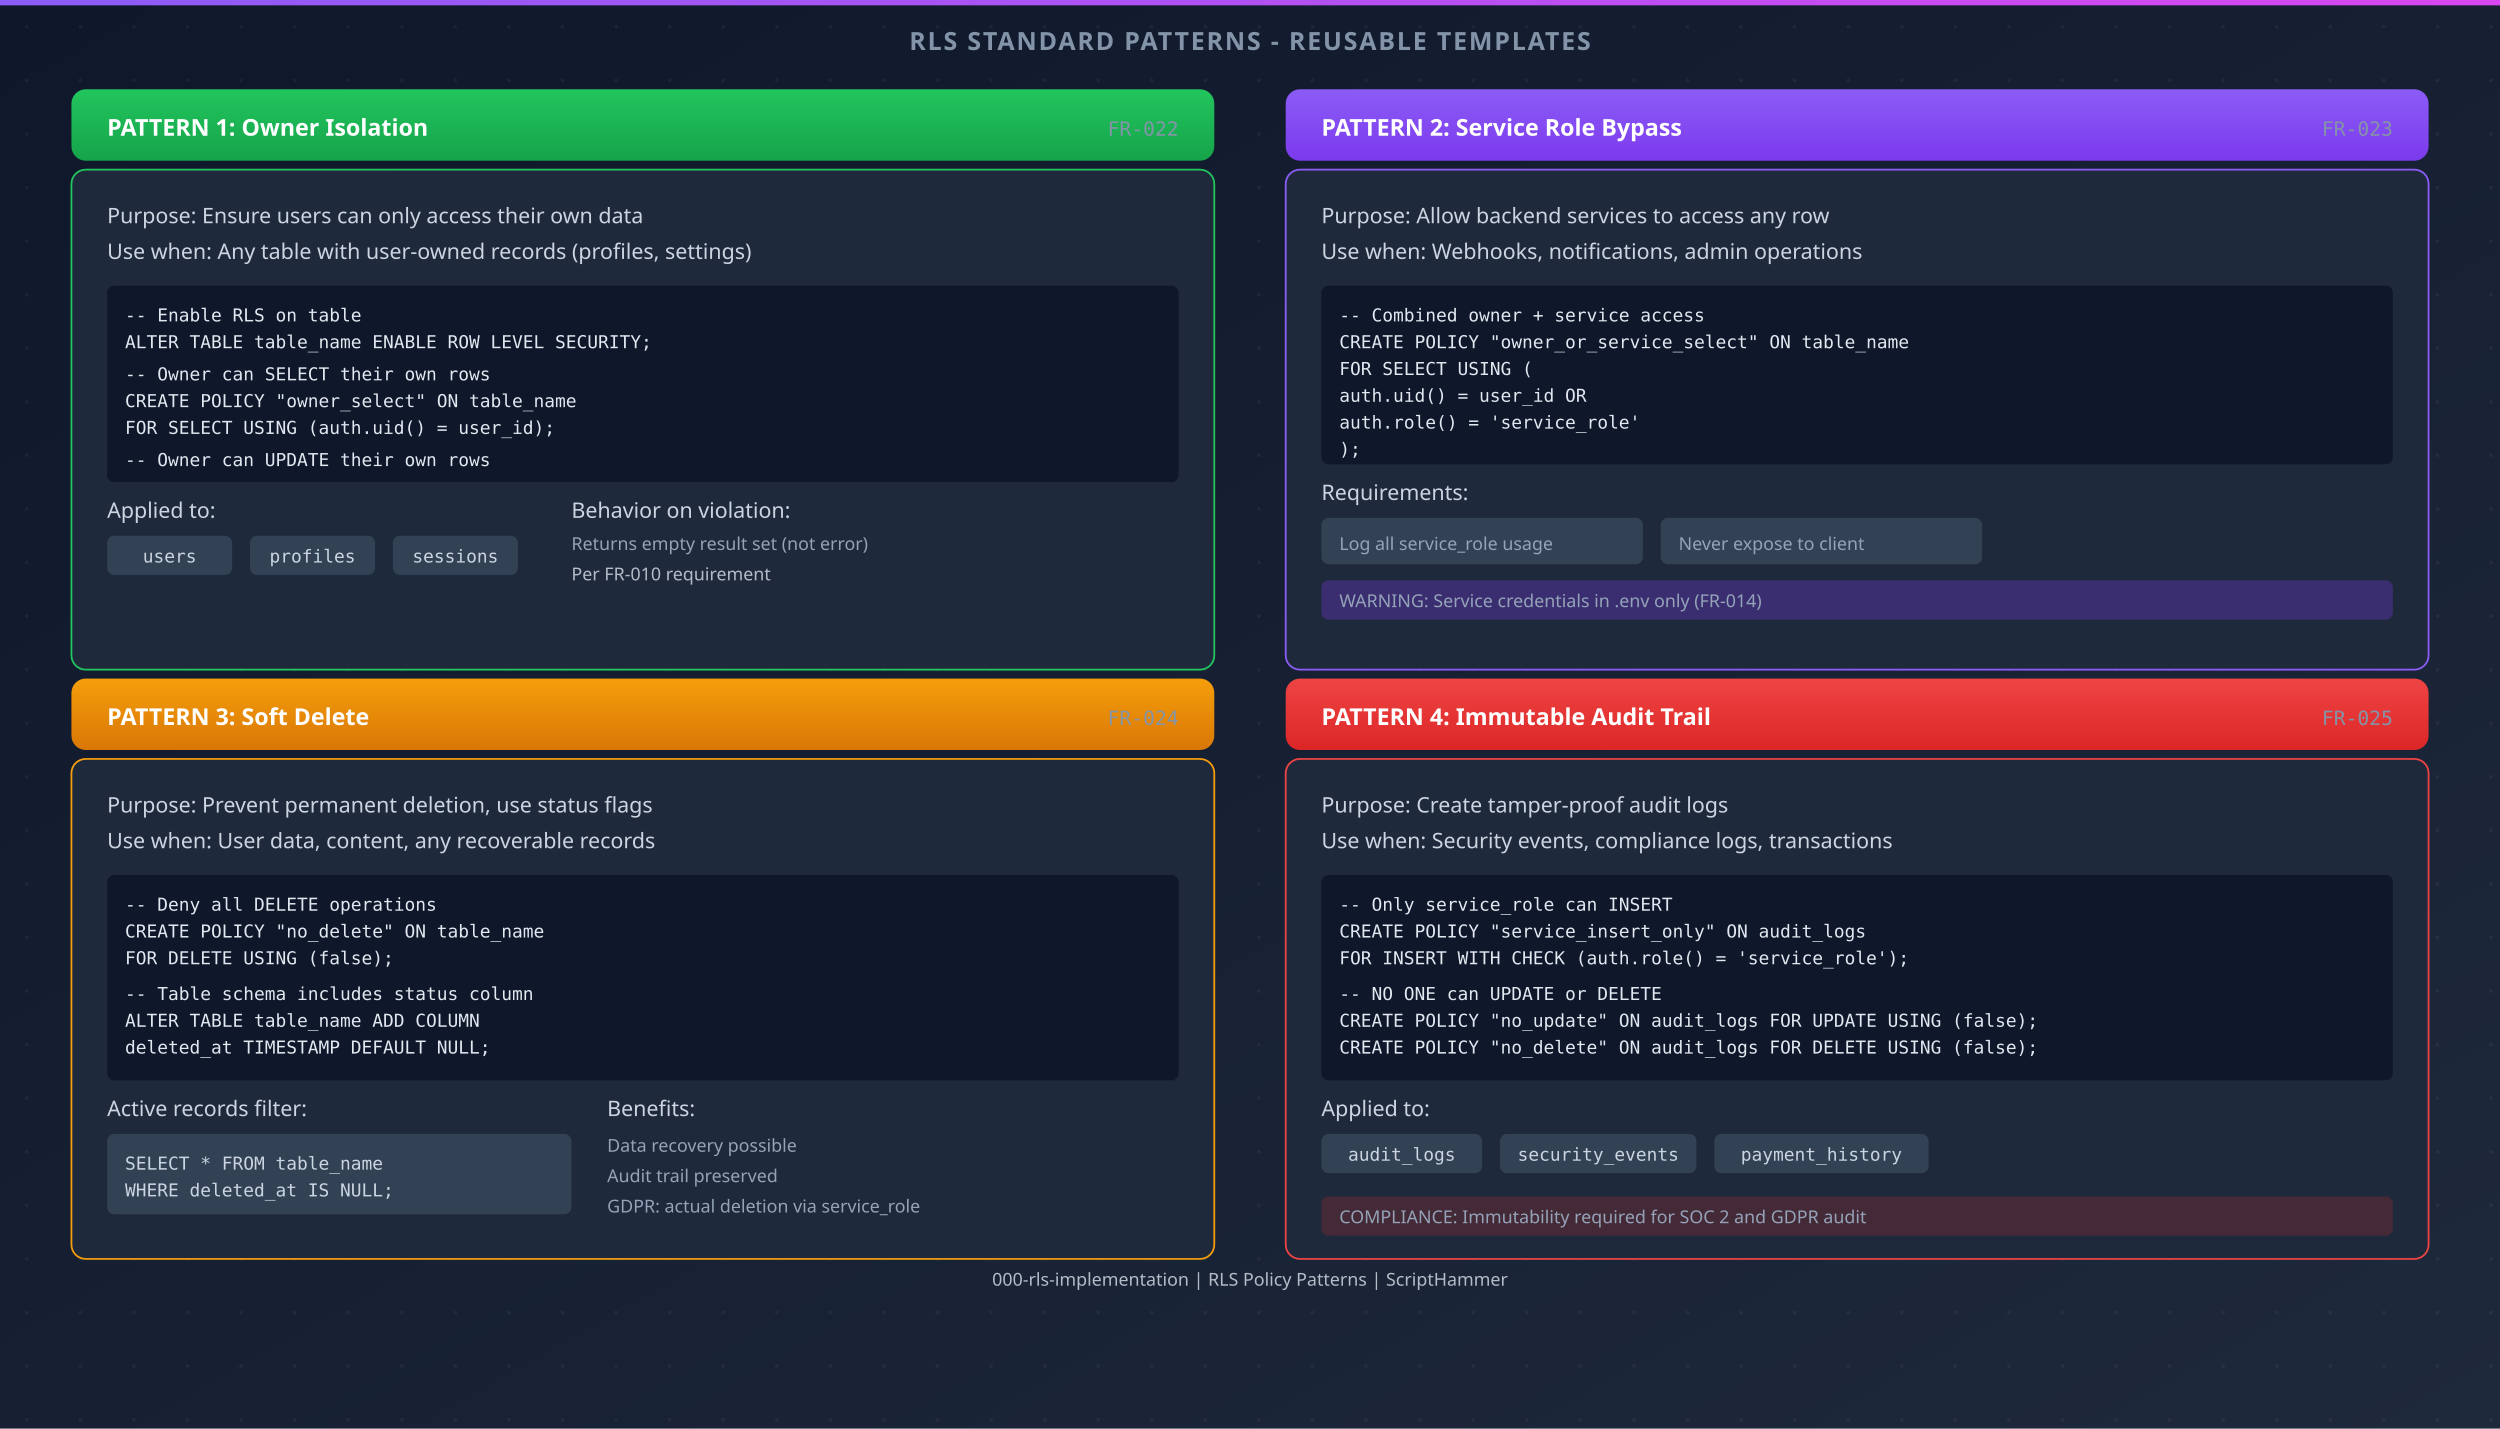
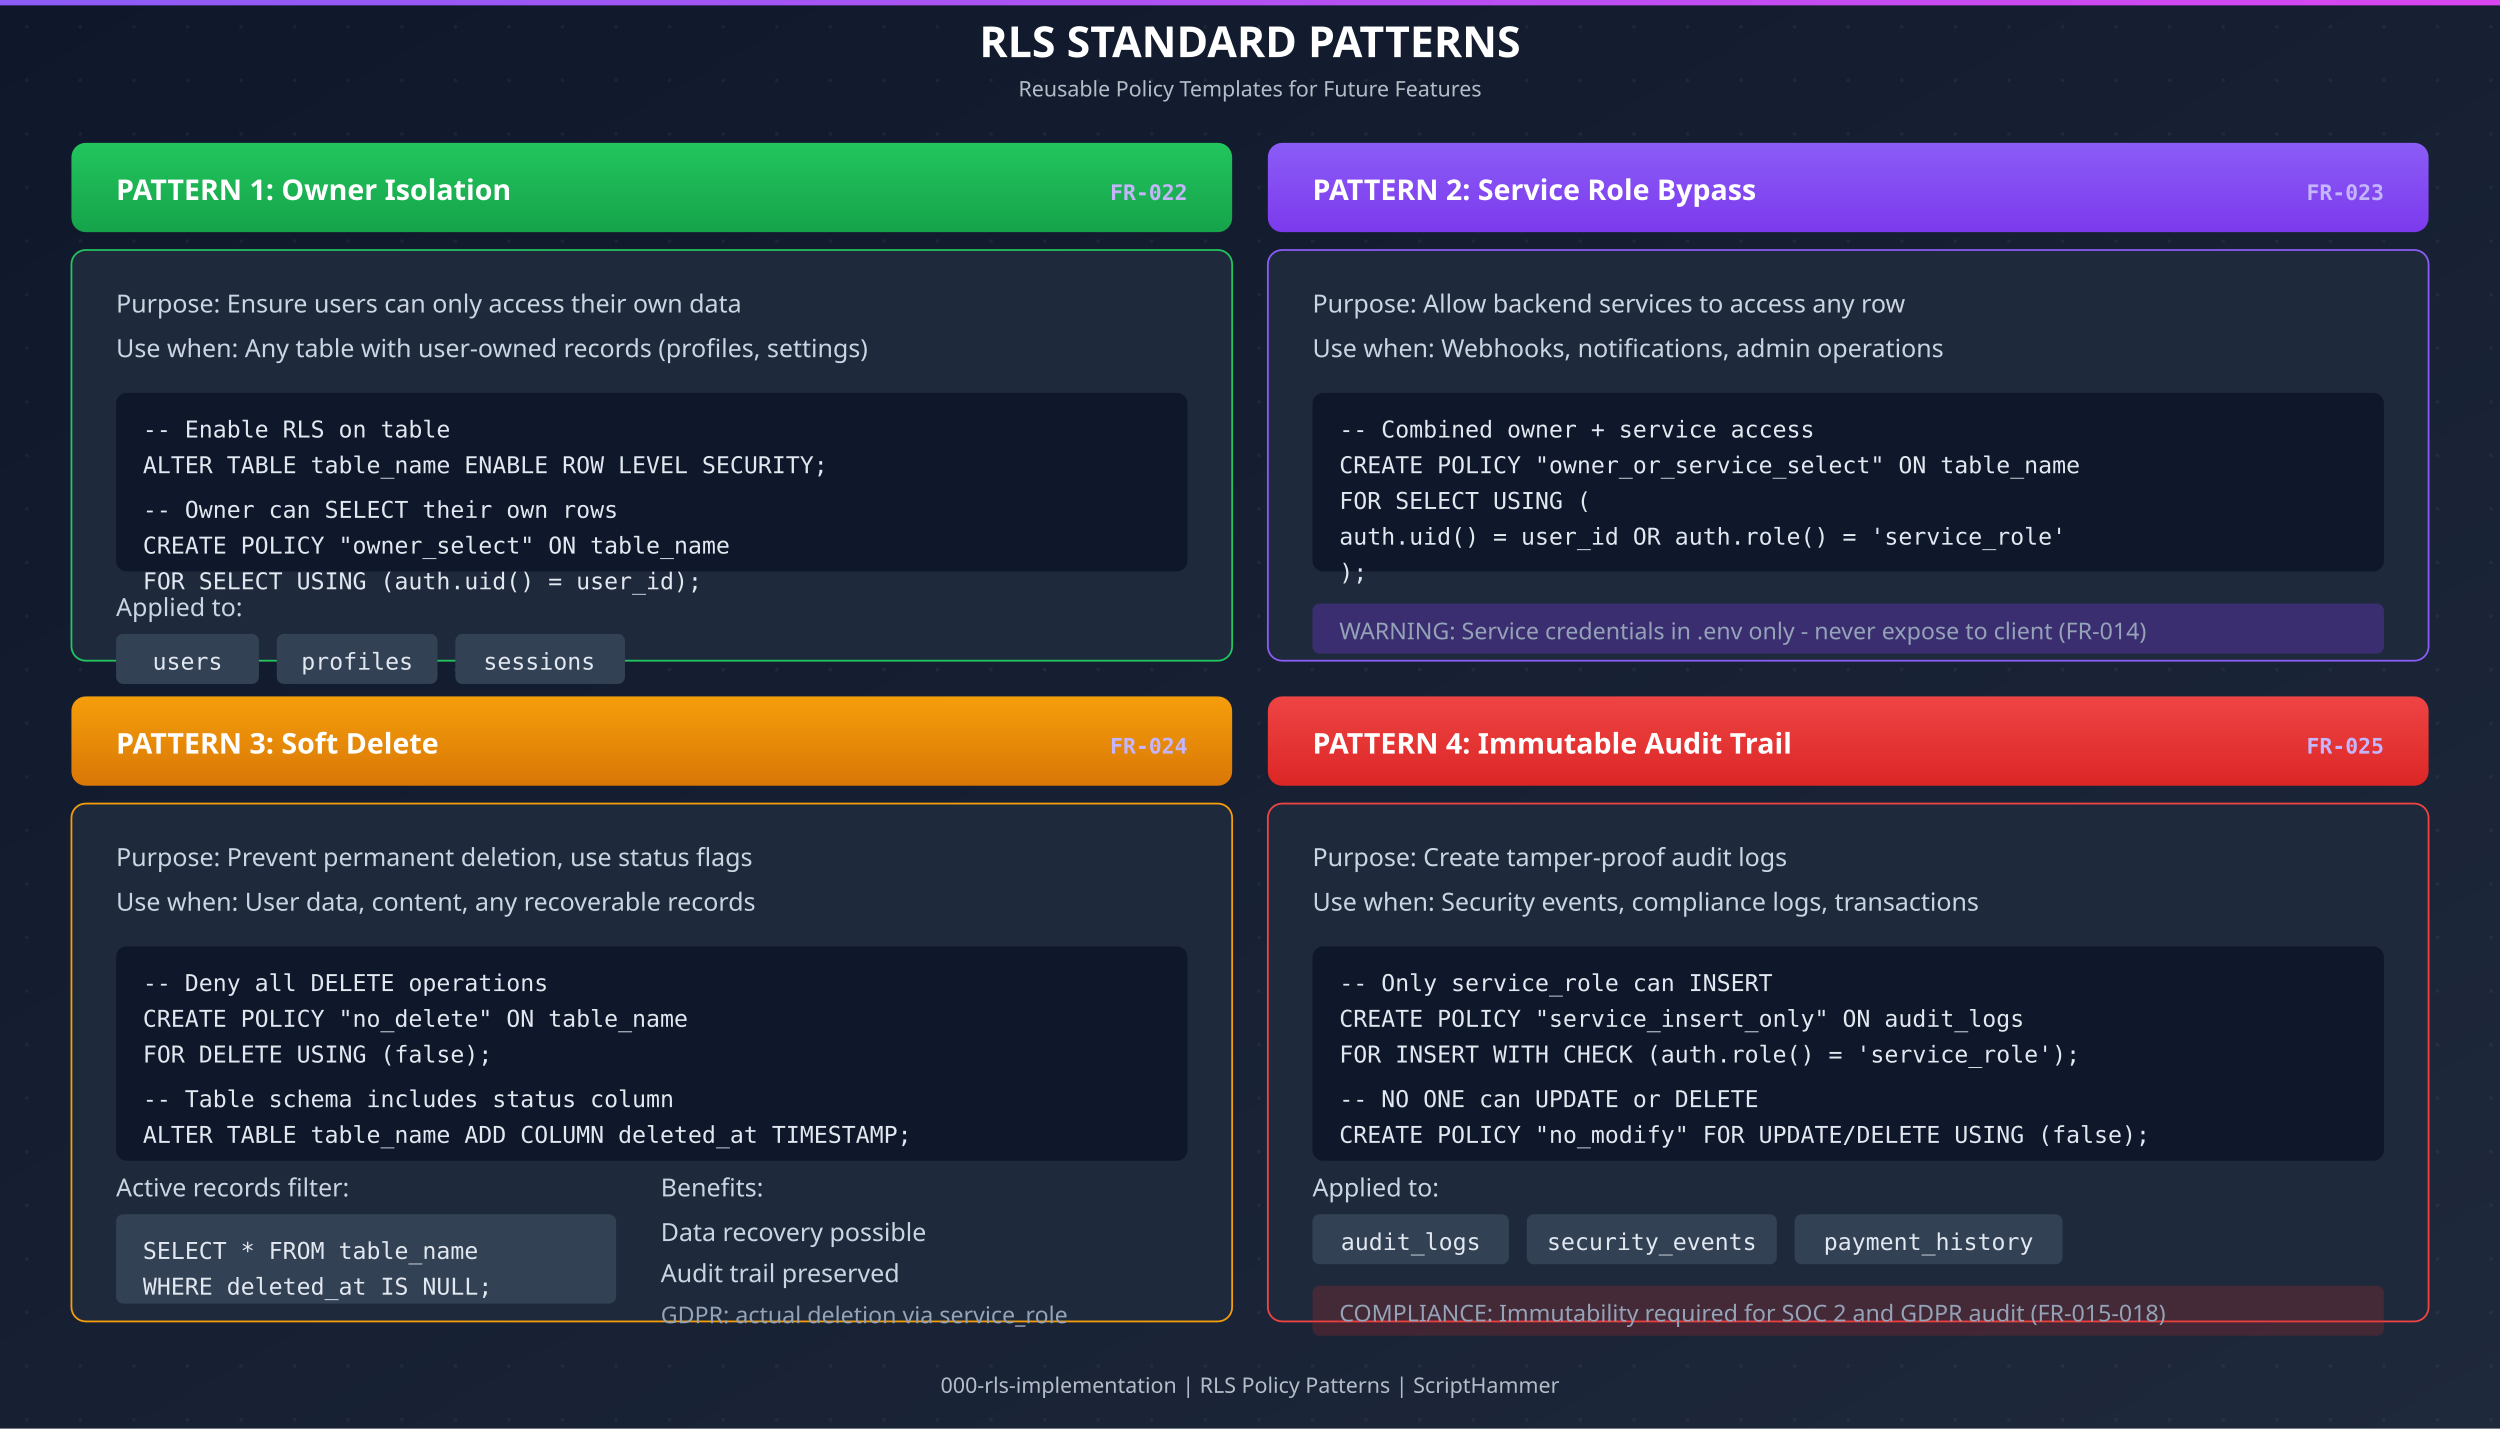
<svg xmlns="http://www.w3.org/2000/svg" viewBox="0 0 1400 800" width="1400" height="800">
  <defs>
    <linearGradient id="bgGrad" x1="0%" y1="0%" x2="100%" y2="100%">
      <stop offset="0%" style="stop-color:#0f172a" />
      <stop offset="100%" style="stop-color:#1e293b" />
    </linearGradient>
    <linearGradient id="accentGrad" x1="0%" y1="0%" x2="100%" y2="0%">
      <stop offset="0%" style="stop-color:#8b5cf6" />
      <stop offset="100%" style="stop-color:#d946ef" />
    </linearGradient>
    <linearGradient id="patternGrad1" x1="0%" y1="0%" x2="0%" y2="100%">
      <stop offset="0%" style="stop-color:#22c55e" />
      <stop offset="100%" style="stop-color:#16a34a" />
    </linearGradient>
    <linearGradient id="patternGrad2" x1="0%" y1="0%" x2="0%" y2="100%">
      <stop offset="0%" style="stop-color:#8b5cf6" />
      <stop offset="100%" style="stop-color:#7c3aed" />
    </linearGradient>
    <linearGradient id="patternGrad3" x1="0%" y1="0%" x2="0%" y2="100%">
      <stop offset="0%" style="stop-color:#f59e0b" />
      <stop offset="100%" style="stop-color:#d97706" />
    </linearGradient>
    <linearGradient id="patternGrad4" x1="0%" y1="0%" x2="0%" y2="100%">
      <stop offset="0%" style="stop-color:#ef4444" />
      <stop offset="100%" style="stop-color:#dc2626" />
    </linearGradient>
-     <marker id="arrowhead" markerWidth="10" markerHeight="7" refX="9" refY="3.5" orient="auto">
-       <polygon points="0 0, 10 3.5, 0 7" fill="#8b5cf6" />
-     </marker>
    <style>
-       .heading-lg { fill: #ffffff; font-family: system-ui, sans-serif; font-size: 20px; font-weight: bold; }
-       .heading { fill: #ffffff; font-family: system-ui, sans-serif; font-size: 14px; font-weight: bold; }
-       .heading-sm { fill: #ffffff; font-family: system-ui, sans-serif; font-size: 12px; font-weight: bold; }
-       .text-md { fill: #cbd5e1; font-family: system-ui, sans-serif; font-size: 12px; }
-       .text-sm { fill: #94a3b8; font-family: system-ui, sans-serif; font-size: 10px; }
-       .text-muted { fill: #b4bcc8; font-family: system-ui, sans-serif; font-size: 10px; }
-       .code { fill: #e2e8f0; font-family: monospace; font-size: 10px; }
-       .code-sm { fill: #cbd5e1; font-family: monospace; font-size: 10px; }
-       .pattern-title { fill: #ffffff; font-family: system-ui, sans-serif; font-size: 13px; font-weight: bold; }
-       .pattern-id { fill: #8494a8; font-family: monospace; font-size: 11px; }
+       /* Typography - MANDATORY SIZES - DO NOT REDUCE */
+       .heading-lg { fill: #ffffff; font-family: system-ui, sans-serif; font-size: 24px; font-weight: bold; }
+       .heading { fill: #ffffff; font-family: system-ui, sans-serif; font-size: 16px; font-weight: bold; }
+       .heading-sm { fill: #ffffff; font-family: system-ui, sans-serif; font-size: 14px; font-weight: bold; }
+       .text-md { fill: #cbd5e1; font-family: system-ui, sans-serif; font-size: 14px; }
+       .text-sm { fill: #94a3b8; font-family: system-ui, sans-serif; font-size: 13px; }
+       .text-muted { fill: #b4bcc8; font-family: system-ui, sans-serif; font-size: 12px; }
+       .code { fill: #e2e8f0; font-family: monospace; font-size: 13px; }
+       .annotation { fill: #c4b5fd; font-family: monospace; font-size: 12px; font-weight: bold; }
+       .pattern-title { fill: #ffffff; font-family: system-ui, sans-serif; font-size: 16px; font-weight: bold; }
    </style>
  </defs>
  <rect width="1400" height="800" fill="url(#bgGrad)" />
  <g opacity="0.05">
    <pattern id="dots" width="30" height="30" patternUnits="userSpaceOnUse">
      <circle cx="15" cy="15" r="1" fill="#fff" />
    </pattern>
    <rect width="1400" height="800" fill="url(#dots)" />
  </g>
  <rect x="0" y="0" width="1400" height="3" fill="url(#accentGrad)" />
-   <text x="700" y="28" text-anchor="middle" font-family="system-ui, sans-serif" font-size="14" font-weight="600" fill="#8494a8" letter-spacing="1">RLS STANDARD PATTERNS - REUSABLE TEMPLATES</text>
-   <g transform="translate(40, 50)">
-     <rect x="0" y="0" width="640" height="40" rx="8" fill="url(#patternGrad1)" />
-     <text x="20" y="26" class="pattern-title">PATTERN 1: Owner Isolation</text>
-     <text x="620" y="26" text-anchor="end" class="pattern-id">FR-022</text>
-     <rect x="0" y="45" width="640" height="280" rx="8" fill="#1e293b" stroke="#22c55e" stroke-width="1" />
-     <text x="20" y="75" class="text-md">Purpose: Ensure users can only access their own data</text>
-     <text x="20" y="95" class="text-md">Use when: Any table with user-owned records (profiles, settings)</text>
-     <rect x="20" y="110" width="600" height="110" rx="4" fill="#0f172a" />
-     <text x="30" y="130" class="code" fill="#22c55e">-- Enable RLS on table</text>
-     <text x="30" y="145" class="code">ALTER TABLE table_name ENABLE ROW LEVEL SECURITY;</text>
-     <text x="30" y="163" class="code" fill="#22c55e">-- Owner can SELECT their own rows</text>
-     <text x="30" y="178" class="code">CREATE POLICY "owner_select" ON table_name</text>
-     <text x="30" y="193" class="code">  FOR SELECT USING (auth.uid() = user_id);</text>
-     <text x="30" y="211" class="code" fill="#22c55e">-- Owner can UPDATE their own rows</text>
-     <text x="20" y="240" class="text-md" fill="#22c55e">Applied to:</text>
-     <rect x="20" y="250" width="70" height="22" rx="4" fill="#334155" />
-     <text x="55" y="265" text-anchor="middle" class="code-sm">users</text>
-     <rect x="100" y="250" width="70" height="22" rx="4" fill="#334155" />
-     <text x="135" y="265" text-anchor="middle" class="code-sm">profiles</text>
-     <rect x="180" y="250" width="70" height="22" rx="4" fill="#334155" />
-     <text x="215" y="265" text-anchor="middle" class="code-sm">sessions</text>
-     <text x="280" y="240" class="text-md" fill="#22c55e">Behavior on violation:</text>
-     <text x="280" y="258" class="text-sm">Returns empty result set (not error)</text>
-     <text x="280" y="275" class="text-muted">Per FR-010 requirement</text>
+   <text x="700" y="32" text-anchor="middle" class="heading-lg">RLS STANDARD PATTERNS</text>
+   <text x="700" y="54" text-anchor="middle" class="text-muted">Reusable Policy Templates for Future Features</text>
+   <g transform="translate(40, 80)">
+     <rect x="0" y="0" width="650" height="50" rx="8" fill="url(#patternGrad1)" />
+     <text x="25" y="32" class="pattern-title">PATTERN 1: Owner Isolation</text>
+     <text x="625" y="32" text-anchor="end" class="annotation" fill="#dcfce7">FR-022</text>
+     <rect x="0" y="60" width="650" height="230" rx="8" fill="#1e293b" stroke="#22c55e" stroke-width="1" />
+     <text x="25" y="95" class="text-md">Purpose: Ensure users can only access their own data</text>
+     <text x="25" y="120" class="text-md">Use when: Any table with user-owned records (profiles, settings)</text>
+     <rect x="25" y="140" width="600" height="100" rx="6" fill="#0f172a" />
+     <text x="40" y="165" class="code" fill="#22c55e">-- Enable RLS on table</text>
+     <text x="40" y="185" class="code">ALTER TABLE table_name ENABLE ROW LEVEL SECURITY;</text>
+     <text x="40" y="210" class="code" fill="#22c55e">-- Owner can SELECT their own rows</text>
+     <text x="40" y="230" class="code">CREATE POLICY "owner_select" ON table_name</text>
+     <text x="40" y="250" class="code">  FOR SELECT USING (auth.uid() = user_id);</text>
+     <text x="25" y="265" class="text-md" fill="#22c55e">Applied to:</text>
+     <rect x="25" y="275" width="80" height="28" rx="4" fill="#334155" />
+     <text x="65" y="295" text-anchor="middle" class="code">users</text>
+     <rect x="115" y="275" width="90" height="28" rx="4" fill="#334155" />
+     <text x="160" y="295" text-anchor="middle" class="code">profiles</text>
+     <rect x="215" y="275" width="95" height="28" rx="4" fill="#334155" />
+     <text x="262" y="295" text-anchor="middle" class="code">sessions</text>
  </g>
-   <g transform="translate(720, 50)">
-     <rect x="0" y="0" width="640" height="40" rx="8" fill="url(#patternGrad2)" />
-     <text x="20" y="26" class="pattern-title">PATTERN 2: Service Role Bypass</text>
-     <text x="620" y="26" text-anchor="end" class="pattern-id">FR-023</text>
-     <rect x="0" y="45" width="640" height="280" rx="8" fill="#1e293b" stroke="#8b5cf6" stroke-width="1" />
-     <text x="20" y="75" class="text-md">Purpose: Allow backend services to access any row</text>
-     <text x="20" y="95" class="text-md">Use when: Webhooks, notifications, admin operations</text>
-     <rect x="20" y="110" width="600" height="100" rx="4" fill="#0f172a" />
-     <text x="30" y="130" class="code" fill="#8b5cf6">-- Combined owner + service access</text>
-     <text x="30" y="145" class="code">CREATE POLICY "owner_or_service_select" ON table_name</text>
-     <text x="30" y="160" class="code">  FOR SELECT USING (</text>
-     <text x="30" y="175" class="code">    auth.uid() = user_id OR</text>
-     <text x="30" y="190" class="code">    auth.role() = 'service_role'</text>
-     <text x="30" y="205" class="code">  );</text>
-     <text x="20" y="230" class="text-md" fill="#8b5cf6">Requirements:</text>
-     <rect x="20" y="240" width="180" height="26" rx="4" fill="#334155" />
-     <text x="30" y="258" class="text-sm">Log all service_role usage</text>
-     <rect x="210" y="240" width="180" height="26" rx="4" fill="#334155" />
-     <text x="220" y="258" class="text-sm">Never expose to client</text>
-     <rect x="20" y="275" width="600" height="22" rx="4" fill="#7c3aed" opacity="0.3" />
-     <text x="30" y="290" class="text-sm" fill="#e9d5ff">WARNING: Service credentials in .env only (FR-014)</text>
+   <g transform="translate(710, 80)">
+     <rect x="0" y="0" width="650" height="50" rx="8" fill="url(#patternGrad2)" />
+     <text x="25" y="32" class="pattern-title">PATTERN 2: Service Role Bypass</text>
+     <text x="625" y="32" text-anchor="end" class="annotation" fill="#e9d5ff">FR-023</text>
+     <rect x="0" y="60" width="650" height="230" rx="8" fill="#1e293b" stroke="#8b5cf6" stroke-width="1" />
+     <text x="25" y="95" class="text-md">Purpose: Allow backend services to access any row</text>
+     <text x="25" y="120" class="text-md">Use when: Webhooks, notifications, admin operations</text>
+     <rect x="25" y="140" width="600" height="100" rx="6" fill="#0f172a" />
+     <text x="40" y="165" class="code" fill="#8b5cf6">-- Combined owner + service access</text>
+     <text x="40" y="185" class="code">CREATE POLICY "owner_or_service_select" ON table_name</text>
+     <text x="40" y="205" class="code">  FOR SELECT USING (</text>
+     <text x="40" y="225" class="code">    auth.uid() = user_id OR auth.role() = 'service_role'</text>
+     <text x="40" y="245" class="code">  );</text>
+     <rect x="25" y="258" width="600" height="28" rx="4" fill="#7c3aed" opacity="0.3" />
+     <text x="40" y="278" class="text-sm" fill="#e9d5ff">WARNING: Service credentials in .env only - never expose to client (FR-014)</text>
  </g>
-   <g transform="translate(40, 380)">
-     <rect x="0" y="0" width="640" height="40" rx="8" fill="url(#patternGrad3)" />
-     <text x="20" y="26" class="pattern-title">PATTERN 3: Soft Delete</text>
-     <text x="620" y="26" text-anchor="end" class="pattern-id">FR-024</text>
-     <rect x="0" y="45" width="640" height="280" rx="8" fill="#1e293b" stroke="#f59e0b" stroke-width="1" />
-     <text x="20" y="75" class="text-md">Purpose: Prevent permanent deletion, use status flags</text>
-     <text x="20" y="95" class="text-md">Use when: User data, content, any recoverable records</text>
-     <rect x="20" y="110" width="600" height="115" rx="4" fill="#0f172a" />
-     <text x="30" y="130" class="code" fill="#f59e0b">-- Deny all DELETE operations</text>
-     <text x="30" y="145" class="code">CREATE POLICY "no_delete" ON table_name</text>
-     <text x="30" y="160" class="code">  FOR DELETE USING (false);</text>
-     <text x="30" y="180" class="code" fill="#f59e0b">-- Table schema includes status column</text>
-     <text x="30" y="195" class="code">ALTER TABLE table_name ADD COLUMN</text>
-     <text x="30" y="210" class="code">  deleted_at TIMESTAMP DEFAULT NULL;</text>
-     <text x="20" y="245" class="text-md" fill="#f59e0b">Active records filter:</text>
-     <rect x="20" y="255" width="260" height="45" rx="4" fill="#334155" />
-     <text x="30" y="275" class="code-sm">SELECT * FROM table_name</text>
-     <text x="30" y="290" class="code-sm">WHERE deleted_at IS NULL;</text>
-     <text x="300" y="245" class="text-md" fill="#f59e0b">Benefits:</text>
-     <text x="300" y="265" class="text-sm">Data recovery possible</text>
-     <text x="300" y="282" class="text-sm">Audit trail preserved</text>
-     <text x="300" y="299" class="text-sm">GDPR: actual deletion via service_role</text>
+   <g transform="translate(40, 390)">
+     <rect x="0" y="0" width="650" height="50" rx="8" fill="url(#patternGrad3)" />
+     <text x="25" y="32" class="pattern-title">PATTERN 3: Soft Delete</text>
+     <text x="625" y="32" text-anchor="end" class="annotation" fill="#fef3c7">FR-024</text>
+     <rect x="0" y="60" width="650" height="290" rx="8" fill="#1e293b" stroke="#f59e0b" stroke-width="1" />
+     <text x="25" y="95" class="text-md">Purpose: Prevent permanent deletion, use status flags</text>
+     <text x="25" y="120" class="text-md">Use when: User data, content, any recoverable records</text>
+     <rect x="25" y="140" width="600" height="120" rx="6" fill="#0f172a" />
+     <text x="40" y="165" class="code" fill="#f59e0b">-- Deny all DELETE operations</text>
+     <text x="40" y="185" class="code">CREATE POLICY "no_delete" ON table_name</text>
+     <text x="40" y="205" class="code">  FOR DELETE USING (false);</text>
+     <text x="40" y="230" class="code" fill="#f59e0b">-- Table schema includes status column</text>
+     <text x="40" y="250" class="code">ALTER TABLE table_name ADD COLUMN deleted_at TIMESTAMP;</text>
+     <text x="25" y="280" class="text-md" fill="#f59e0b">Active records filter:</text>
+     <rect x="25" y="290" width="280" height="50" rx="4" fill="#334155" />
+     <text x="40" y="315" class="code">SELECT * FROM table_name</text>
+     <text x="40" y="335" class="code">WHERE deleted_at IS NULL;</text>
+     <text x="330" y="280" class="text-md" fill="#f59e0b">Benefits:</text>
+     <text x="330" y="305" class="text-md">Data recovery possible</text>
+     <text x="330" y="328" class="text-md">Audit trail preserved</text>
+     <text x="330" y="351" class="text-sm">GDPR: actual deletion via service_role</text>
  </g>
-   <g transform="translate(720, 380)">
-     <rect x="0" y="0" width="640" height="40" rx="8" fill="url(#patternGrad4)" />
-     <text x="20" y="26" class="pattern-title">PATTERN 4: Immutable Audit Trail</text>
-     <text x="620" y="26" text-anchor="end" class="pattern-id">FR-025</text>
-     <rect x="0" y="45" width="640" height="280" rx="8" fill="#1e293b" stroke="#ef4444" stroke-width="1" />
-     <text x="20" y="75" class="text-md">Purpose: Create tamper-proof audit logs</text>
-     <text x="20" y="95" class="text-md">Use when: Security events, compliance logs, transactions</text>
-     <rect x="20" y="110" width="600" height="115" rx="4" fill="#0f172a" />
-     <text x="30" y="130" class="code" fill="#ef4444">-- Only service_role can INSERT</text>
-     <text x="30" y="145" class="code">CREATE POLICY "service_insert_only" ON audit_logs</text>
-     <text x="30" y="160" class="code">  FOR INSERT WITH CHECK (auth.role() = 'service_role');</text>
-     <text x="30" y="180" class="code" fill="#ef4444">-- NO ONE can UPDATE or DELETE</text>
-     <text x="30" y="195" class="code">CREATE POLICY "no_update" ON audit_logs FOR UPDATE USING (false);</text>
-     <text x="30" y="210" class="code">CREATE POLICY "no_delete" ON audit_logs FOR DELETE USING (false);</text>
-     <text x="20" y="245" class="text-md" fill="#ef4444">Applied to:</text>
-     <rect x="20" y="255" width="90" height="22" rx="4" fill="#334155" />
-     <text x="65" y="270" text-anchor="middle" class="code-sm">audit_logs</text>
-     <rect x="120" y="255" width="110" height="22" rx="4" fill="#334155" />
-     <text x="175" y="270" text-anchor="middle" class="code-sm">security_events</text>
-     <rect x="240" y="255" width="120" height="22" rx="4" fill="#334155" />
-     <text x="300" y="270" text-anchor="middle" class="code-sm">payment_history</text>
-     <rect x="20" y="290" width="600" height="22" rx="4" fill="#dc2626" opacity="0.2" />
-     <text x="30" y="305" class="text-sm" fill="#fca5a5">COMPLIANCE: Immutability required for SOC 2 and GDPR audit</text>
+   <g transform="translate(710, 390)">
+     <rect x="0" y="0" width="650" height="50" rx="8" fill="url(#patternGrad4)" />
+     <text x="25" y="32" class="pattern-title">PATTERN 4: Immutable Audit Trail</text>
+     <text x="625" y="32" text-anchor="end" class="annotation" fill="#fecaca">FR-025</text>
+     <rect x="0" y="60" width="650" height="290" rx="8" fill="#1e293b" stroke="#ef4444" stroke-width="1" />
+     <text x="25" y="95" class="text-md">Purpose: Create tamper-proof audit logs</text>
+     <text x="25" y="120" class="text-md">Use when: Security events, compliance logs, transactions</text>
+     <rect x="25" y="140" width="600" height="120" rx="6" fill="#0f172a" />
+     <text x="40" y="165" class="code" fill="#ef4444">-- Only service_role can INSERT</text>
+     <text x="40" y="185" class="code">CREATE POLICY "service_insert_only" ON audit_logs</text>
+     <text x="40" y="205" class="code">  FOR INSERT WITH CHECK (auth.role() = 'service_role');</text>
+     <text x="40" y="230" class="code" fill="#ef4444">-- NO ONE can UPDATE or DELETE</text>
+     <text x="40" y="250" class="code">CREATE POLICY "no_modify" FOR UPDATE/DELETE USING (false);</text>
+     <text x="25" y="280" class="text-md" fill="#ef4444">Applied to:</text>
+     <rect x="25" y="290" width="110" height="28" rx="4" fill="#334155" />
+     <text x="80" y="310" text-anchor="middle" class="code">audit_logs</text>
+     <rect x="145" y="290" width="140" height="28" rx="4" fill="#334155" />
+     <text x="215" y="310" text-anchor="middle" class="code">security_events</text>
+     <rect x="295" y="290" width="150" height="28" rx="4" fill="#334155" />
+     <text x="370" y="310" text-anchor="middle" class="code">payment_history</text>
+     <rect x="25" y="330" width="600" height="28" rx="4" fill="#dc2626" opacity="0.2" />
+     <text x="40" y="350" class="text-sm" fill="#fca5a5">COMPLIANCE: Immutability required for SOC 2 and GDPR audit (FR-015-018)</text>
  </g>
-   <text x="700" y="720" text-anchor="middle" class="text-muted">000-rls-implementation | RLS Policy Patterns | ScriptHammer</text>
+   <text x="700" y="780" text-anchor="middle" class="text-muted">000-rls-implementation | RLS Policy Patterns | ScriptHammer</text>
</svg>
